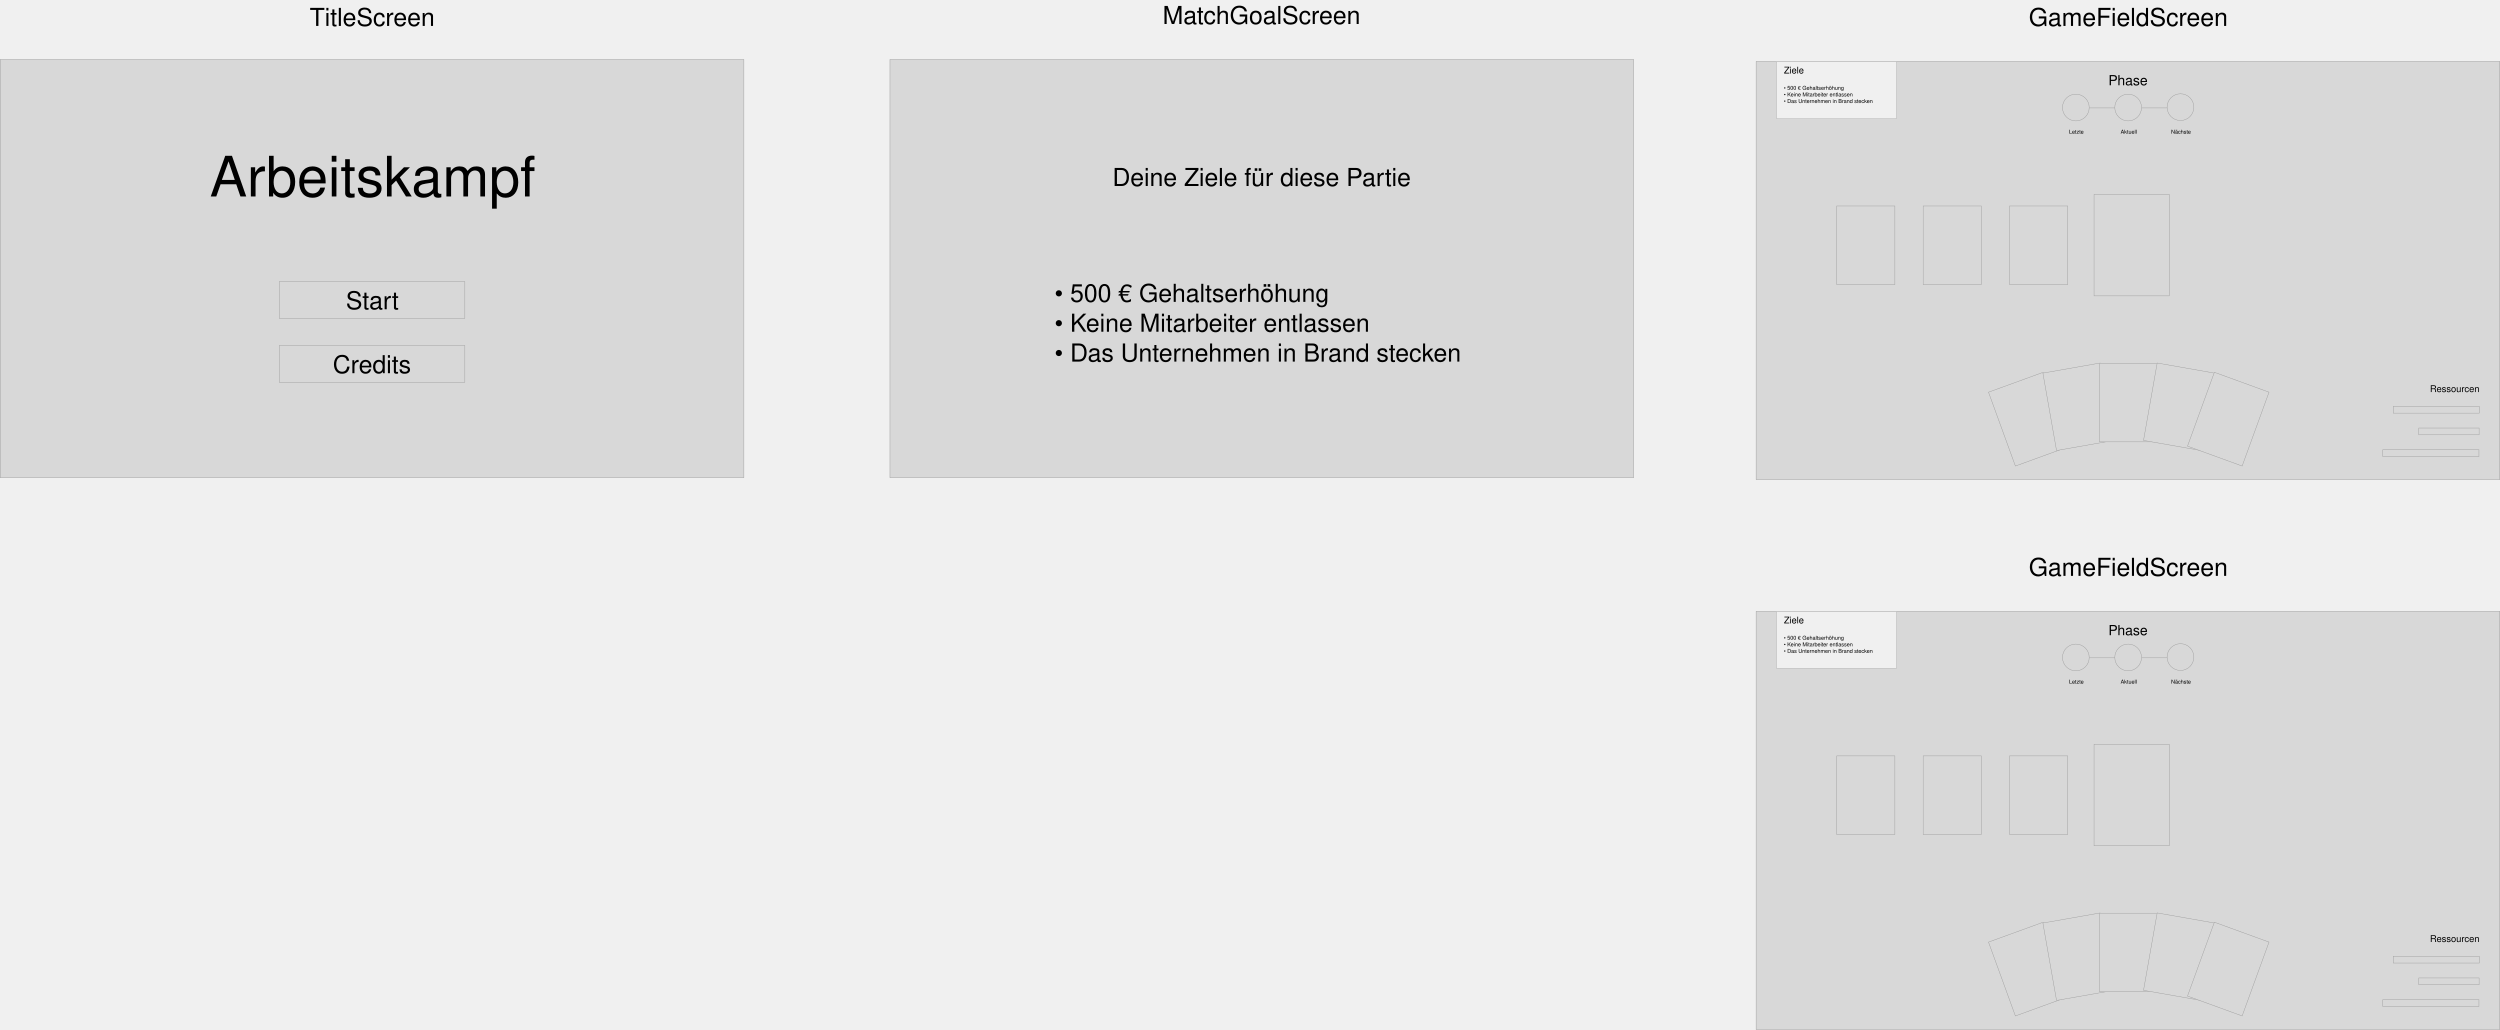
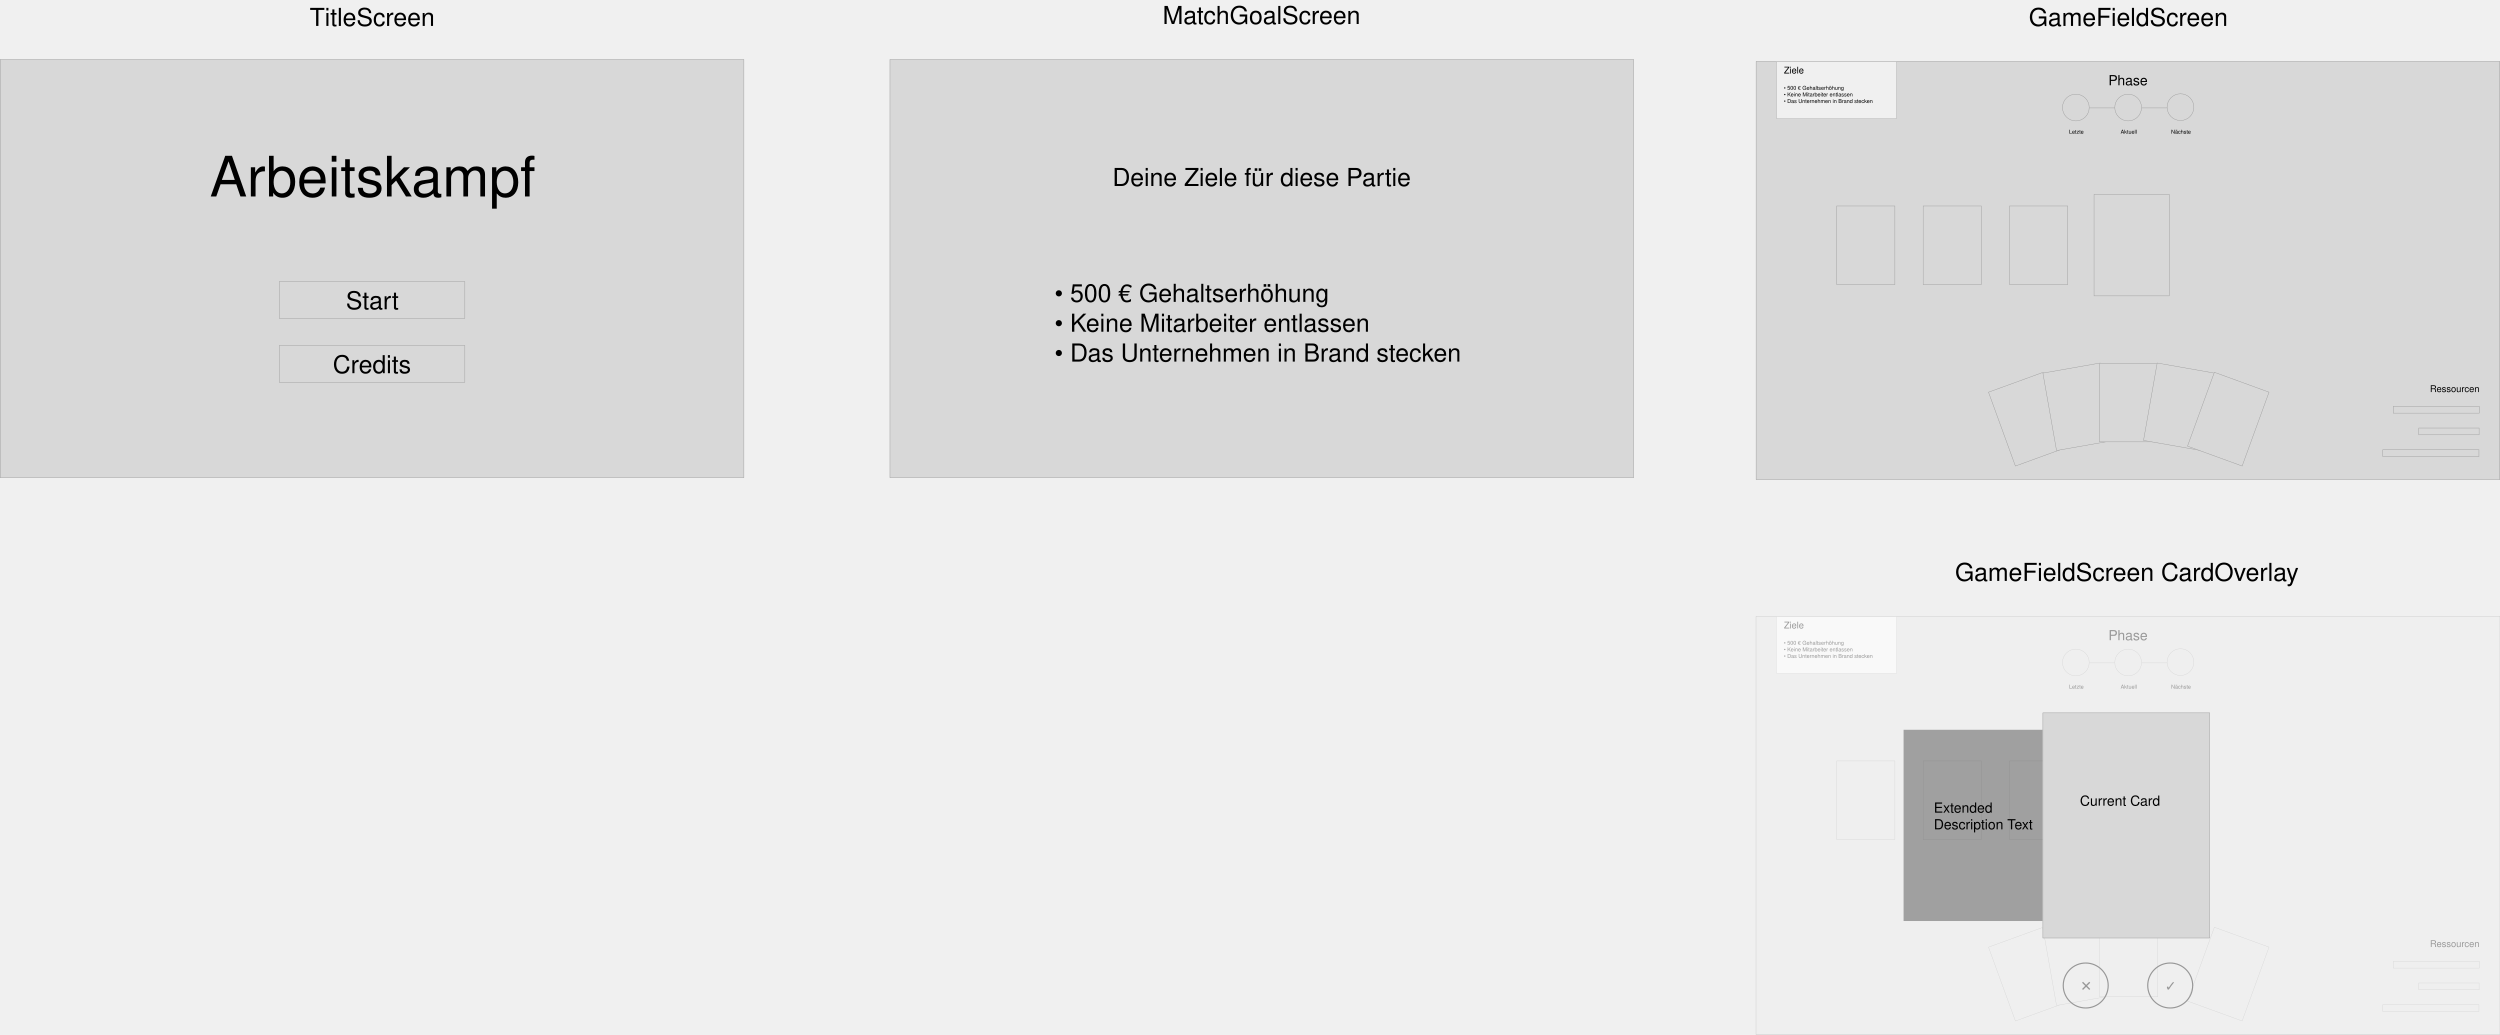
- <svg xmlns="http://www.w3.org/2000/svg" xmlns:xlink="http://www.w3.org/1999/xlink" width="6451px" height="2657px" viewBox="0 0 6451 2657" version="1.1">
+ <svg xmlns="http://www.w3.org/2000/svg" xmlns:xlink="http://www.w3.org/1999/xlink" width="6451px" height="2670px" viewBox="0 0 6451 2670" version="1.1">
  <defs>
    <rect id="path-1" x="0" y="148" width="1920" height="1080" />
    <rect id="path-2" x="0" y="0" width="480" height="96" />
    <rect id="path-3" x="0" y="0" width="480" height="96" />
    <rect id="path-4" x="0" y="153" width="1920" height="1080" />
    <rect id="path-5" x="0" y="153" width="1920" height="1080" />
    <rect id="path-6" x="0" y="0" width="311.933" height="148.793" rx="3" />
    <rect id="path-7" x="30.811" y="43.709" width="151.058" height="203.805" />
    <rect id="path-8" x="157.436" y="11.699" width="151.058" height="203.805" />
    <rect id="path-9" x="287.185" y="0.86" width="151.058" height="203.805" />
    <rect id="path-10" x="417.137" y="11.699" width="151.058" height="203.805" />
    <rect id="path-11" x="544.261" y="43.709" width="151.058" height="203.805" />
    <rect id="path-12" x="664" y="0" width="194.929" height="262.995" />
    <rect id="path-13" x="0" y="30" width="151.058" height="203.805" />
    <rect id="path-14" x="223" y="30" width="151.058" height="203.805" />
    <rect id="path-15" x="446" y="30" width="151.058" height="203.805" />
    <rect id="path-16" x="0" y="0" width="311.512" height="223.952" rx="3" />
    <rect id="path-17" x="75" y="68" width="223" height="18.531" />
    <rect id="path-18" x="141" y="124" width="156.586" height="18.531" />
    <rect id="path-19" x="48" y="180" width="249.173" height="18.531" />
    <rect id="path-20" x="0" y="153" width="1920" height="1080" />
    <rect id="path-21" x="0" y="0" width="311.933" height="148.793" rx="3" />
    <rect id="path-22" x="30.811" y="43.709" width="151.058" height="203.805" />
    <rect id="path-23" x="157.436" y="11.699" width="151.058" height="203.805" />
    <rect id="path-24" x="287.185" y="0.86" width="151.058" height="203.805" />
-     <rect id="path-25" x="417.137" y="11.699" width="151.058" height="203.805" />
-     <rect id="path-26" x="544.261" y="43.709" width="151.058" height="203.805" />
-     <rect id="path-27" x="664" y="0" width="194.929" height="262.995" />
-     <rect id="path-28" x="0" y="30" width="151.058" height="203.805" />
-     <rect id="path-29" x="223" y="30" width="151.058" height="203.805" />
-     <rect id="path-30" x="446" y="30" width="151.058" height="203.805" />
-     <rect id="path-31" x="0" y="0" width="311.512" height="223.952" rx="3" />
-     <rect id="path-32" x="75" y="68" width="223" height="18.531" />
-     <rect id="path-33" x="141" y="124" width="156.586" height="18.531" />
-     <rect id="path-34" x="48" y="180" width="249.173" height="18.531" />
+     <rect id="path-25" x="544.261" y="43.709" width="151.058" height="203.805" />
+     <rect id="path-26" x="664" y="0" width="194.929" height="262.995" />
+     <rect id="path-27" x="0" y="30" width="151.058" height="203.805" />
+     <rect id="path-28" x="223" y="30" width="151.058" height="203.805" />
+     <rect id="path-29" x="446" y="30" width="151.058" height="203.805" />
+     <rect id="path-30" x="0" y="0" width="311.512" height="223.952" rx="3" />
+     <rect id="path-31" x="75" y="68" width="223" height="18.531" />
+     <rect id="path-32" x="141" y="124" width="156.586" height="18.531" />
+     <rect id="path-33" x="48" y="180" width="249.173" height="18.531" />
+     <rect id="path-34" x="359" y="0" width="431.305" height="581.909" />
  </defs>
  <g id="Page-1" stroke="none" stroke-width="1" fill="none" fill-rule="evenodd">
    <g id="TitleScreen" transform="translate(0, 5)">
      <g id="Page">
        <use fill="#D8D8D8" fill-rule="evenodd" xlink:href="#path-1" />
        <rect stroke="#979797" stroke-width="1" x="0.5" y="148.5" width="1919" height="1079" />
      </g>
      <g id="Button_Credits" transform="translate(720, 721)">
        <g id="Rectangle">
          <use fill="#D8D8D8" fill-rule="evenodd" xlink:href="#path-2" />
          <rect stroke="#979797" stroke-width="1" x="0.5" y="0.5" width="479" height="95" />
        </g>
        <text id="Start" font-family="Helvetica" font-size="64" font-weight="normal" fill="#000000">
          <tspan x="172.422" y="72">Start</tspan>
        </text>
      </g>
      <g id="Button_Start" transform="translate(720, 886)">
        <g id="Rectangle">
          <use fill="#D8D8D8" fill-rule="evenodd" xlink:href="#path-3" />
          <rect stroke="#979797" stroke-width="1" x="0.5" y="0.5" width="479" height="95" />
        </g>
        <text id="Credits" font-family="Helvetica" font-size="64" font-weight="normal" fill="#000000">
          <tspan x="138.641" y="72">Credits</tspan>
        </text>
      </g>
      <text id="PageTitle" font-family="Helvetica" font-size="144" font-weight="normal" fill="#000000">
        <tspan x="541.348" y="502">Arbeitskampf</tspan>
      </text>
      <text id="ScreenName" font-family="Helvetica" font-size="64" font-weight="normal" fill="#000000">
        <tspan x="799" y="62">TitleScreen</tspan>
      </text>
    </g>
    <g id="MatchGoalScreen" transform="translate(2296, 0)">
      <g id="Page">
        <use fill="#D8D8D8" fill-rule="evenodd" xlink:href="#path-4" />
        <rect stroke="#979797" stroke-width="1" x="0.5" y="153.5" width="1919" height="1079" />
      </g>
      <text id="PageTitle" font-family="Helvetica" font-size="64" font-weight="normal" fill="#000000">
        <tspan x="574.531" y="480">Deine Ziele für diese Partie</tspan>
      </text>
      <text id="Goals" font-family="Helvetica" font-size="64" font-weight="normal" fill="#000000">
        <tspan x="425" y="779">	• 	500 € Gehaltserhöhung</tspan>
        <tspan x="425" y="856">	• 	Keine Mitarbeiter entlassen</tspan>
        <tspan x="425" y="933">	• 	Das Unternehmen in Brand stecken</tspan>
      </text>
      <text font-family="Helvetica" font-size="64" font-weight="normal" fill="#000000">
        <tspan x="704" y="62">MatchGoalScreen</tspan>
      </text>
    </g>
    <g id="GameFieldScreen" transform="translate(4531, 5)">
      <g id="Page">
        <use fill="#D8D8D8" fill-rule="evenodd" xlink:href="#path-5" />
        <rect stroke="#979797" stroke-width="1" x="0.5" y="153.5" width="1919" height="1079" />
      </g>
      <g id="GoalsPanel" transform="translate(52, 153)">
        <g id="Background">
          <use fill="#F0F0F0" fill-rule="evenodd" xlink:href="#path-6" />
          <rect stroke="#979797" stroke-width="1" x="0.5" y="0.5" width="310.933" height="147.793" rx="3" />
        </g>
        <text id="Goals" font-family="Helvetica" font-size="14" font-weight="normal" fill="#000000">
          <tspan x="20" y="73.743">	• 	500 € Gehaltserhöhung</tspan>
          <tspan x="20" y="90.743">	• 	Keine Mitarbeiter entlassen</tspan>
          <tspan x="20" y="107.743">	• 	Das Unternehmen in Brand stecken</tspan>
        </text>
        <text id="PanelTitle" font-family="Helvetica" font-size="24" font-weight="normal" fill="#000000">
          <tspan x="20.145" y="31.674">Ziele</tspan>
        </text>
      </g>
      <g id="Hand" transform="translate(599, 931)">
        <g id="Card" transform="translate(106.3406, 145.6111) rotate(-20) translate(-106.3406, -145.6111) ">
          <use fill="#D8D8D8" fill-rule="evenodd" xlink:href="#path-7" />
          <rect stroke="#979797" stroke-width="1" x="31.311" y="44.209" width="150.058" height="202.805" />
        </g>
        <g id="Card" transform="translate(232.9655, 113.6011) rotate(-10) translate(-232.9655, -113.6011) ">
          <use fill="#D8D8D8" fill-rule="evenodd" xlink:href="#path-8" />
          <rect stroke="#979797" stroke-width="1" x="157.936" y="12.199" width="150.058" height="202.805" />
        </g>
        <g id="Card">
          <use fill="#D8D8D8" fill-rule="evenodd" xlink:href="#path-9" />
          <rect stroke="#979797" stroke-width="1" x="287.685" y="1.36" width="150.058" height="202.805" />
        </g>
        <g id="Card" transform="translate(492.6666, 113.6011) rotate(10) translate(-492.6666, -113.6011) ">
          <use fill="#D8D8D8" fill-rule="evenodd" xlink:href="#path-10" />
          <rect stroke="#979797" stroke-width="1" x="417.637" y="12.199" width="150.058" height="202.805" />
        </g>
        <g id="Card" transform="translate(619.7897, 145.6111) rotate(20) translate(-619.7897, -145.6111) ">
          <use fill="#D8D8D8" fill-rule="evenodd" xlink:href="#path-11" />
          <rect stroke="#979797" stroke-width="1" x="544.761" y="44.209" width="150.058" height="202.805" />
        </g>
      </g>
      <g id="GameField" transform="translate(208, 496)">
        <g id="LastPlayedCard">
          <use fill="#D8D8D8" fill-rule="evenodd" xlink:href="#path-12" />
          <rect stroke="#979797" stroke-width="1" x="664.5" y="0.5" width="193.929" height="261.995" />
        </g>
        <g id="Card">
          <use fill="#D8D8D8" fill-rule="evenodd" xlink:href="#path-13" />
          <rect stroke="#979797" stroke-width="1" x="0.5" y="30.5" width="150.058" height="202.805" />
        </g>
        <g id="Card">
          <use fill="#D8D8D8" fill-rule="evenodd" xlink:href="#path-14" />
          <rect stroke="#979797" stroke-width="1" x="223.5" y="30.5" width="150.058" height="202.805" />
        </g>
        <g id="Card">
          <use fill="#D8D8D8" fill-rule="evenodd" xlink:href="#path-15" />
          <rect stroke="#979797" stroke-width="1" x="446.5" y="30.5" width="150.058" height="202.805" />
        </g>
      </g>
      <g id="ResourcePanel" transform="translate(1569, 975)">
        <g id="Background" opacity="0">
          <use fill="#F0F0F0" fill-rule="evenodd" xlink:href="#path-16" />
          <rect stroke="#979797" stroke-width="1" x="0.5" y="0.5" width="310.512" height="222.952" rx="3" />
        </g>
        <text id="Resources" font-family="Helvetica" font-size="24" font-weight="normal" fill="#000000">
          <tspan x="170.23" y="31.674">Ressourcen</tspan>
        </text>
        <g id="Rectangle-2">
          <use fill="#D8D8D8" fill-rule="evenodd" xlink:href="#path-17" />
          <rect stroke="#979797" stroke-width="1" x="75.5" y="68.5" width="222" height="17.531" />
        </g>
        <g id="Rectangle-2">
          <use fill="#D8D8D8" fill-rule="evenodd" xlink:href="#path-18" />
          <rect stroke="#979797" stroke-width="1" x="141.5" y="124.5" width="155.586" height="17.531" />
        </g>
        <g id="Rectangle-2">
          <use fill="#D8D8D8" fill-rule="evenodd" xlink:href="#path-19" />
          <rect stroke="#979797" stroke-width="1" x="48.5" y="180.5" width="248.173" height="17.531" />
        </g>
      </g>
      <text font-family="Helvetica" font-size="64" font-weight="normal" fill="#000000">
        <tspan x="704" y="62">GameFieldScreen</tspan>
      </text>
      <g id="PhaseDisplay" transform="translate(791, 180)">
        <path d="M69.5,93.5 L134.807,93.5" id="Line" stroke="#979797" stroke-linecap="square" />
        <path d="M204.5,93.5 L269.807,93.5" id="Line" stroke="#979797" stroke-linecap="square" />
        <circle id="Oval" stroke="#979797" fill="#D8D8D8" cx="34.5" cy="92.5" r="34.5" />
        <circle id="Oval" stroke="#979797" fill="#D8D8D8" cx="169.5" cy="92.5" r="34.5" />
        <circle id="Oval" stroke="#979797" fill="#D8D8D8" cx="304.5" cy="91.5" r="34.5" />
        <text id="Phase" font-family="Helvetica" font-size="36" font-weight="normal" fill="#000000">
          <tspan x="118.462" y="35">Phase</tspan>
        </text>
        <text id="Aktuell" font-family="Helvetica" font-size="14" font-weight="normal" fill="#000000">
          <tspan x="149.99" y="160">Aktuell</tspan>
        </text>
        <text id="Letzte" font-family="Helvetica" font-size="14" font-weight="normal" fill="#000000">
          <tspan x="16.931" y="160">Letzte</tspan>
        </text>
        <text id="Nächste" font-family="Helvetica" font-size="14" font-weight="normal" fill="#000000">
          <tspan x="280.321" y="160">Nächste</tspan>
        </text>
      </g>
    </g>
-     <g id="GameFieldScreen" transform="translate(4531, 1424)">
-       <g id="Page">
+     <g id="GameFieldScreen_CardOverlay" transform="translate(4531, 1437)">
+       <g id="Page" opacity="0.99">
        <use fill="#D8D8D8" fill-rule="evenodd" xlink:href="#path-20" />
        <rect stroke="#979797" stroke-width="1" x="0.5" y="153.5" width="1919" height="1079" />
      </g>
      <g id="GoalsPanel" transform="translate(52, 153)">
        <g id="Background">
          <use fill="#F0F0F0" fill-rule="evenodd" xlink:href="#path-21" />
          <rect stroke="#979797" stroke-width="1" x="0.5" y="0.5" width="310.933" height="147.793" rx="3" />
        </g>
        <text id="Goals" font-family="Helvetica" font-size="14" font-weight="normal" fill="#000000">
          <tspan x="20" y="73.743">	• 	500 € Gehaltserhöhung</tspan>
          <tspan x="20" y="90.743">	• 	Keine Mitarbeiter entlassen</tspan>
          <tspan x="20" y="107.743">	• 	Das Unternehmen in Brand stecken</tspan>
        </text>
        <text id="PanelTitle" font-family="Helvetica" font-size="24" font-weight="normal" fill="#000000">
          <tspan x="20.145" y="31.674">Ziele</tspan>
        </text>
      </g>
      <g id="Hand" transform="translate(599, 931)">
        <g id="Card" transform="translate(106.3406, 145.6111) rotate(-20) translate(-106.3406, -145.6111) ">
          <use fill="#D8D8D8" fill-rule="evenodd" xlink:href="#path-22" />
          <rect stroke="#979797" stroke-width="1" x="31.311" y="44.209" width="150.058" height="202.805" />
        </g>
        <g id="Card" transform="translate(232.9655, 113.6011) rotate(-10) translate(-232.9655, -113.6011) ">
          <use fill="#D8D8D8" fill-rule="evenodd" xlink:href="#path-23" />
          <rect stroke="#979797" stroke-width="1" x="157.936" y="12.199" width="150.058" height="202.805" />
        </g>
        <g id="Card">
          <use fill="#D8D8D8" fill-rule="evenodd" xlink:href="#path-24" />
          <rect stroke="#979797" stroke-width="1" x="287.685" y="1.36" width="150.058" height="202.805" />
        </g>
-         <g id="Card" transform="translate(492.6666, 113.6011) rotate(10) translate(-492.6666, -113.6011) ">
+         <g id="Card" transform="translate(619.7897, 145.6111) rotate(20) translate(-619.7897, -145.6111) ">
          <use fill="#D8D8D8" fill-rule="evenodd" xlink:href="#path-25" />
-           <rect stroke="#979797" stroke-width="1" x="417.637" y="12.199" width="150.058" height="202.805" />
-         </g>
-         <g id="Card" transform="translate(619.7897, 145.6111) rotate(20) translate(-619.7897, -145.6111) ">
-           <use fill="#D8D8D8" fill-rule="evenodd" xlink:href="#path-26" />
          <rect stroke="#979797" stroke-width="1" x="544.761" y="44.209" width="150.058" height="202.805" />
        </g>
      </g>
      <g id="GameField" transform="translate(208, 496)">
        <g id="LastPlayedCard">
+           <use fill="#D8D8D8" fill-rule="evenodd" xlink:href="#path-26" />
+           <rect stroke="#979797" stroke-width="1" x="664.5" y="0.5" width="193.929" height="261.995" />
+         </g>
+         <g id="Card">
          <use fill="#D8D8D8" fill-rule="evenodd" xlink:href="#path-27" />
-           <rect stroke="#979797" stroke-width="1" x="664.5" y="0.5" width="193.929" height="261.995" />
+           <rect stroke="#979797" stroke-width="1" x="0.5" y="30.5" width="150.058" height="202.805" />
        </g>
        <g id="Card">
          <use fill="#D8D8D8" fill-rule="evenodd" xlink:href="#path-28" />
-           <rect stroke="#979797" stroke-width="1" x="0.5" y="30.5" width="150.058" height="202.805" />
+           <rect stroke="#979797" stroke-width="1" x="223.5" y="30.5" width="150.058" height="202.805" />
        </g>
        <g id="Card">
          <use fill="#D8D8D8" fill-rule="evenodd" xlink:href="#path-29" />
-           <rect stroke="#979797" stroke-width="1" x="223.5" y="30.5" width="150.058" height="202.805" />
-         </g>
-         <g id="Card">
-           <use fill="#D8D8D8" fill-rule="evenodd" xlink:href="#path-30" />
          <rect stroke="#979797" stroke-width="1" x="446.5" y="30.5" width="150.058" height="202.805" />
        </g>
      </g>
      <g id="ResourcePanel" transform="translate(1569, 975)">
        <g id="Background" opacity="0">
-           <use fill="#F0F0F0" fill-rule="evenodd" xlink:href="#path-31" />
+           <use fill="#F0F0F0" fill-rule="evenodd" xlink:href="#path-30" />
          <rect stroke="#979797" stroke-width="1" x="0.5" y="0.5" width="310.512" height="222.952" rx="3" />
        </g>
        <text id="Resources" font-family="Helvetica" font-size="24" font-weight="normal" fill="#000000">
          <tspan x="170.23" y="31.674">Ressourcen</tspan>
        </text>
        <g id="Rectangle-2">
+           <use fill="#D8D8D8" fill-rule="evenodd" xlink:href="#path-31" />
+           <rect stroke="#979797" stroke-width="1" x="75.5" y="68.5" width="222" height="17.531" />
+         </g>
+         <g id="Rectangle-2">
          <use fill="#D8D8D8" fill-rule="evenodd" xlink:href="#path-32" />
-           <rect stroke="#979797" stroke-width="1" x="75.5" y="68.5" width="222" height="17.531" />
+           <rect stroke="#979797" stroke-width="1" x="141.5" y="124.5" width="155.586" height="17.531" />
        </g>
        <g id="Rectangle-2">
          <use fill="#D8D8D8" fill-rule="evenodd" xlink:href="#path-33" />
-           <rect stroke="#979797" stroke-width="1" x="141.5" y="124.5" width="155.586" height="17.531" />
-         </g>
-         <g id="Rectangle-2">
-           <use fill="#D8D8D8" fill-rule="evenodd" xlink:href="#path-34" />
          <rect stroke="#979797" stroke-width="1" x="48.5" y="180.5" width="248.173" height="17.531" />
        </g>
      </g>
-       <text font-family="Helvetica" font-size="64" font-weight="normal" fill="#000000">
-         <tspan x="704" y="62">GameFieldScreen</tspan>
+       <text id="GameFieldScreen" font-family="Helvetica" font-size="64" font-weight="normal" fill="#000000">
+         <tspan x="513.609" y="62">GameFieldScreen CardOverlay</tspan>
      </text>
      <g id="PhaseDisplay" transform="translate(791, 180)">
        <path d="M69.5,93.5 L134.807,93.5" id="Line" stroke="#979797" stroke-linecap="square" />
        <path d="M204.5,93.5 L269.807,93.5" id="Line" stroke="#979797" stroke-linecap="square" />
        <circle id="Oval" stroke="#979797" fill="#D8D8D8" cx="34.5" cy="92.5" r="34.5" />
        <circle id="Oval" stroke="#979797" fill="#D8D8D8" cx="169.5" cy="92.5" r="34.5" />
        <circle id="Oval" stroke="#979797" fill="#D8D8D8" cx="304.5" cy="91.5" r="34.5" />
        <text id="Phase" font-family="Helvetica" font-size="36" font-weight="normal" fill="#000000">
          <tspan x="118.462" y="35">Phase</tspan>
        </text>
        <text id="Aktuell" font-family="Helvetica" font-size="14" font-weight="normal" fill="#000000">
          <tspan x="149.99" y="160">Aktuell</tspan>
        </text>
        <text id="Letzte" font-family="Helvetica" font-size="14" font-weight="normal" fill="#000000">
          <tspan x="16.931" y="160">Letzte</tspan>
        </text>
        <text id="Nächste" font-family="Helvetica" font-size="14" font-weight="normal" fill="#000000">
          <tspan x="280.321" y="160">Nächste</tspan>
        </text>
      </g>
+       <g id="Overlay" transform="translate(0, 153)">
+         <rect fill="#FFFFFF" opacity="0.6" x="0" y="0" width="1920" height="1080" />
+         <g id="FocusedCard" transform="translate(381, 249)">
+           <g id="Card">
+             <use fill="#D8D8D8" fill-rule="evenodd" xlink:href="#path-34" />
+             <rect stroke="#979797" stroke-width="1" x="359.5" y="0.5" width="430.305" height="580.909" />
+           </g>
+           <g id="ExtendedDescription" transform="translate(0, 44)" fill="#000000">
+             <rect opacity="0.33" x="0" y="0.126" width="358.305" height="493.455" />
+             <text id="Extended-Description" font-family="Helvetica" font-size="36" font-weight="normal">
+               <tspan x="78" y="214">Extended </tspan>
+               <tspan x="78" y="257">Description Text</tspan>
+             </text>
+           </g>
+           <text id="Current-Card" font-family="Helvetica" font-size="36" font-weight="normal" fill="#000000">
+             <tspan x="455" y="240">Current Card</tspan>
+           </text>
+         </g>
+         <g id="Buttons" transform="translate(793, 895)">
+           <g id="ButtonPlay" transform="translate(218, 0)">
+             <circle id="Button" stroke="#979797" stroke-width="3" cx="58" cy="58" r="58" />
+             <text id="✓" font-family="LucidaGrande, Lucida Grande" font-size="36" font-weight="normal" fill="#979797">
+               <tspan x="44" y="72">✓</tspan>
+             </text>
+           </g>
+           <g id="ButtonCancel">
+             <circle id="Button" stroke="#979797" stroke-width="3" cx="58" cy="58" r="58" />
+             <text id="✕" font-family="ZapfDingbatsITC, Zapf Dingbats" font-size="36" font-weight="normal" fill="#979797">
+               <tspan x="44" y="72">✕</tspan>
+             </text>
+           </g>
+         </g>
+       </g>
    </g>
  </g>
</svg>
